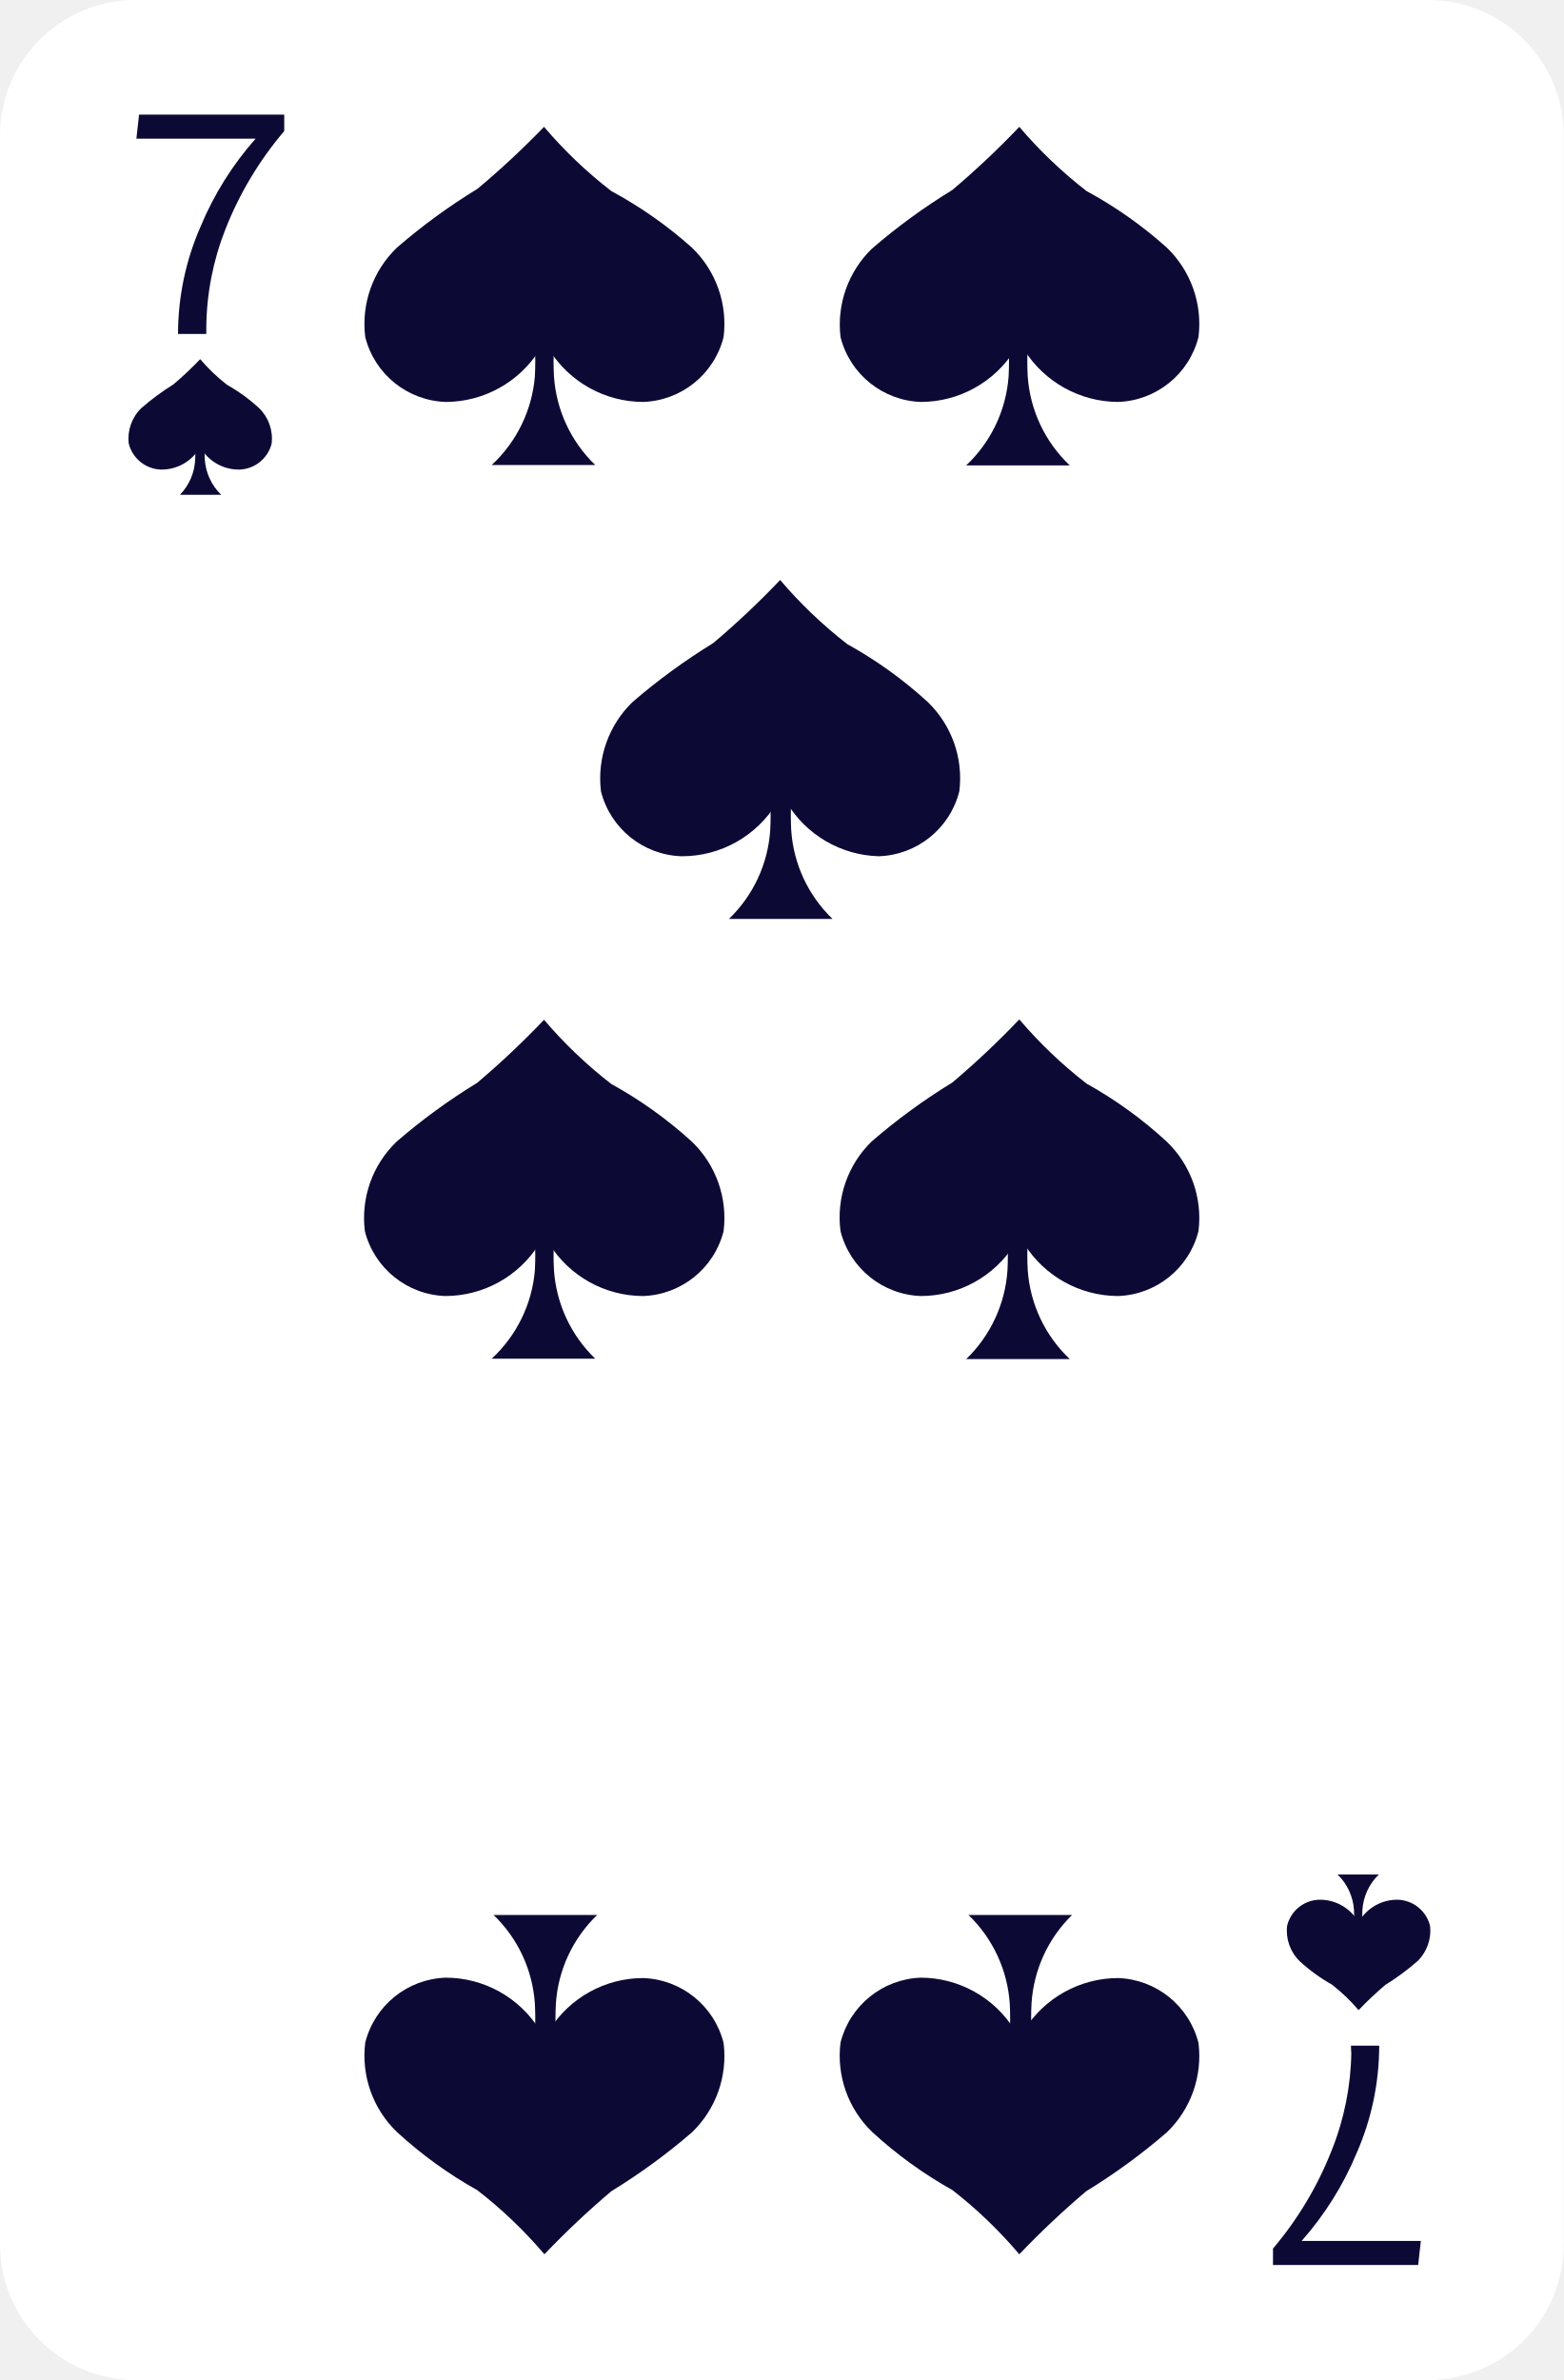
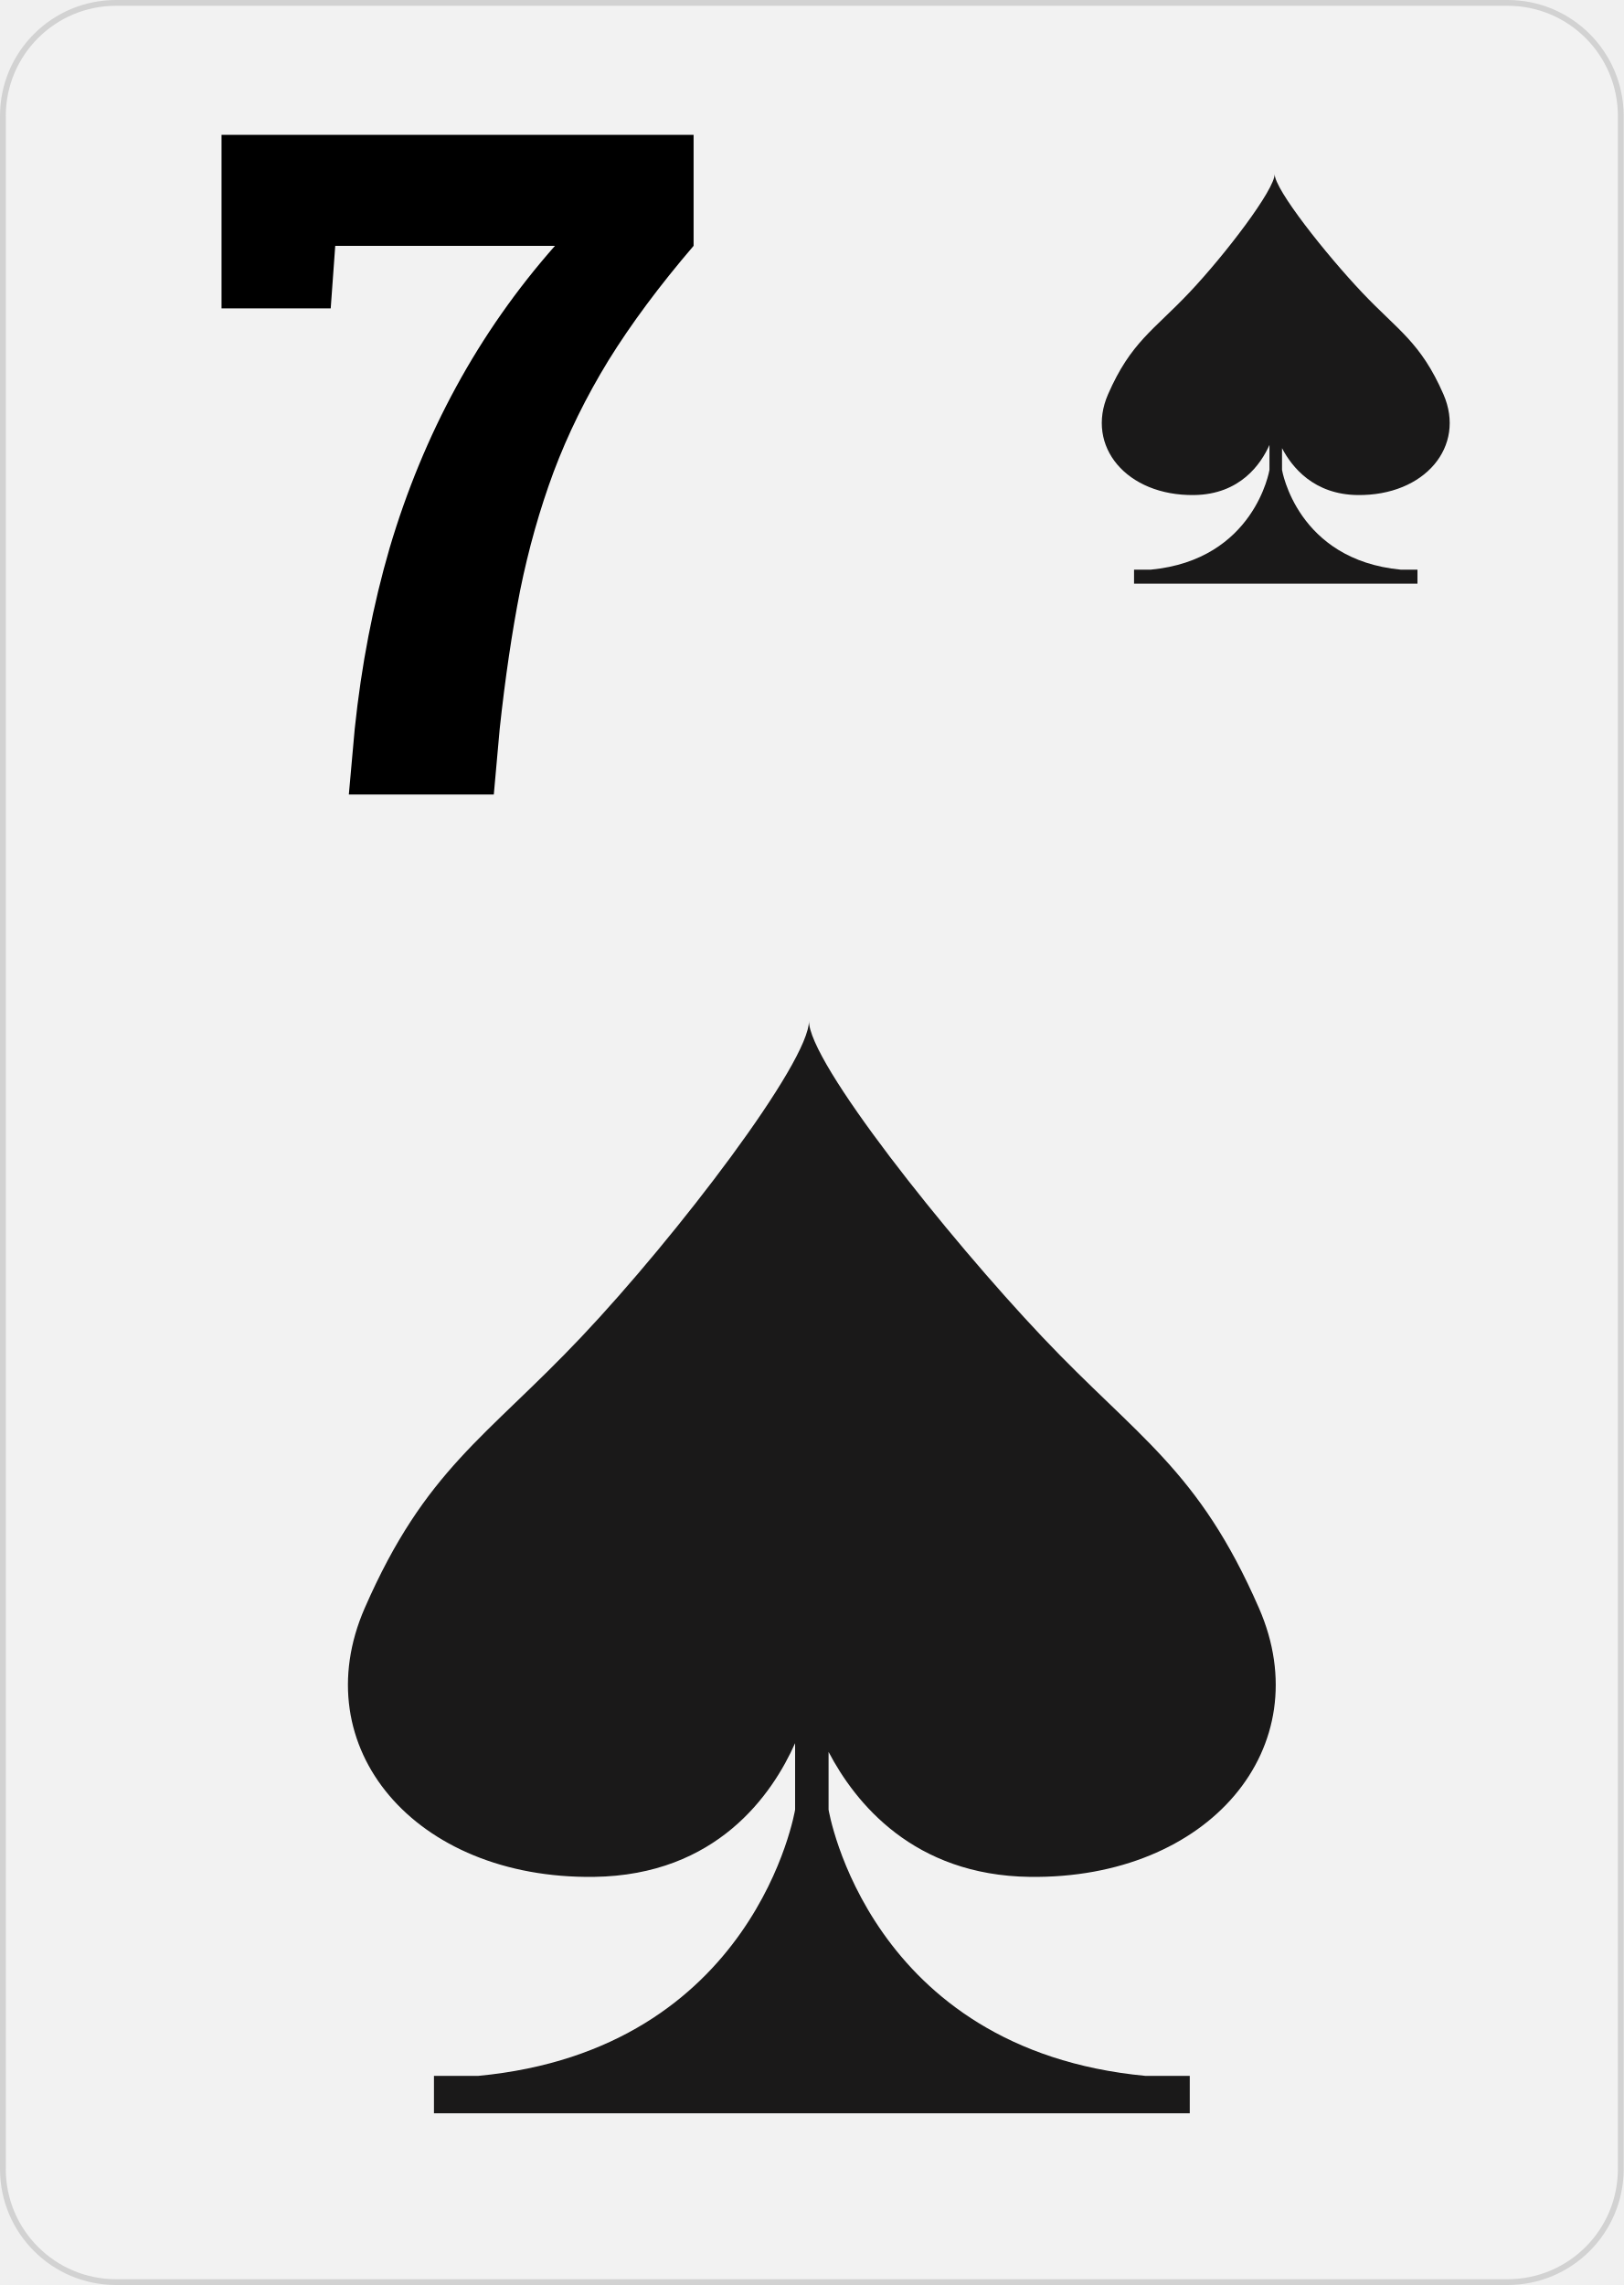
- <svg xmlns="http://www.w3.org/2000/svg" viewBox="0 0 40.93 62.29">
-   <defs>
-     <style>.cls-1{fill:#fff;}.cls-2{fill:#0c0a35;}</style>
-   </defs>
-   <g id="Calque_2" data-name="Calque 2">
-     <g id="Layer_1" data-name="Layer 1">
-       <rect class="cls-1" x="0.09" y="0.09" width="40.74" height="62.1" rx="3.45" ry="3.45" />
-       <path class="cls-1" d="M37.39,62.29H3.54A3.55,3.55,0,0,1,0,58.74V3.54A3.55,3.55,0,0,1,3.54,0H37.39a3.55,3.55,0,0,1,3.54,3.54v55.2A3.55,3.55,0,0,1,37.39,62.29ZM3.54.19A3.36,3.36,0,0,0,.19,3.54v55.2A3.36,3.36,0,0,0,3.54,62.1H37.39a3.36,3.36,0,0,0,3.36-3.36V3.54A3.36,3.36,0,0,0,37.39.19Z" />
-       <path class="cls-2" d="M35.44,50.65c0-.1,0-.25,0-.35a3.07,3.07,0,0,0,0-.31,1.42,1.42,0,0,0-.43-.93c.24,0,.84,0,1.08,0a1.42,1.42,0,0,0-.43.93,3.07,3.07,0,0,0,0,.31c0,.1,0,.25,0,.35Z" />
-       <path class="cls-2" d="M35.53,50.26a1.16,1.16,0,0,0-1-.54.89.89,0,0,0-.84.68,1.11,1.11,0,0,0,.33.93,4.48,4.48,0,0,0,.84.61,4.64,4.64,0,0,1,.7.67,9,9,0,0,1,.7-.66,6.47,6.47,0,0,0,.84-.62,1.11,1.11,0,0,0,.33-.93.9.9,0,0,0-.84-.68,1.16,1.16,0,0,0-1,.54Z" />
-       <path class="cls-2" d="M5.36,11.36c0,.1,0,.25,0,.35a2.89,2.89,0,0,0,0,.31,1.42,1.42,0,0,0,.43.93c-.24,0-.84,0-1.08,0A1.42,1.42,0,0,0,5.11,12a3,3,0,0,0,0-.31c0-.1,0-.25,0-.35Z" />
-       <path class="cls-2" d="M5.27,11.75a1.16,1.16,0,0,0,1,.54.9.9,0,0,0,.84-.68,1.11,1.11,0,0,0-.33-.93,4.49,4.49,0,0,0-.84-.61,4.74,4.74,0,0,1-.7-.67,9.14,9.14,0,0,1-.7.66,6.55,6.55,0,0,0-.84.62,1.11,1.11,0,0,0-.33.93.9.9,0,0,0,.84.68,1.16,1.16,0,0,0,1-.54Z" />
-       <path class="cls-2" d="M5.4,8.74H4.66a7,7,0,0,1,.59-2.81A8.23,8.23,0,0,1,6.69,3.63H3.57L3.64,3h3.8v.43A9.11,9.11,0,0,0,5.9,6,7.17,7.17,0,0,0,5.4,8.55S5.4,8.66,5.4,8.74Z" />
-       <path class="cls-2" d="M35.36,53.54h.74a7,7,0,0,1-.59,2.81,8.26,8.26,0,0,1-1.44,2.3h3.12l-.07.63h-3.8v-.43a9.15,9.15,0,0,0,1.54-2.58,7.15,7.15,0,0,0,.51-2.54S35.36,53.63,35.36,53.54Z" />
-       <path class="cls-2" d="M14.6,8.19c0,.26-.1.63-.1.88a7.23,7.23,0,0,0,0,.78,3.55,3.55,0,0,0,1.08,2.32c-.6,0-2.11,0-2.71,0A3.56,3.56,0,0,0,14,9.85a7.2,7.2,0,0,0,0-.78c0-.26-.1-.62-.1-.88Z" />
-       <path class="cls-2" d="M14.38,9.16a2.91,2.91,0,0,0,2.45,1.36,2.25,2.25,0,0,0,2.11-1.7,2.77,2.77,0,0,0-.83-2.34A11.05,11.05,0,0,0,16,5a11.73,11.73,0,0,1-1.76-1.68A22.57,22.57,0,0,1,12.5,4.94a15.89,15.89,0,0,0-2.11,1.54,2.77,2.77,0,0,0-.83,2.34,2.25,2.25,0,0,0,2.11,1.7,2.91,2.91,0,0,0,2.45-1.36Z" />
-       <path class="cls-2" d="M27,8.19c0,.26-.1.63-.1.88a7.23,7.23,0,0,0,0,.78A3.55,3.55,0,0,0,28,12.18c-.6,0-2.11,0-2.71,0A3.56,3.56,0,0,0,26.4,9.85a7.49,7.49,0,0,0,0-.78c0-.26-.1-.62-.1-.88Z" />
-       <path class="cls-2" d="M26.81,9.16a2.92,2.92,0,0,0,2.45,1.36,2.25,2.25,0,0,0,2.11-1.7,2.77,2.77,0,0,0-.83-2.34A11,11,0,0,0,28.44,5a11.76,11.76,0,0,1-1.76-1.68,22.49,22.49,0,0,1-1.75,1.65,16,16,0,0,0-2.11,1.54A2.77,2.77,0,0,0,22,8.82a2.25,2.25,0,0,0,2.11,1.7,2.91,2.91,0,0,0,2.45-1.36Z" />
-       <path class="cls-2" d="M14.6,31.58c0,.26-.1.63-.1.88a7.23,7.23,0,0,0,0,.78,3.55,3.55,0,0,0,1.08,2.32c-.6,0-2.11,0-2.71,0A3.56,3.56,0,0,0,14,33.25a7.2,7.2,0,0,0,0-.78c0-.26-.1-.62-.1-.88Z" />
-       <path class="cls-2" d="M14.38,32.56a2.9,2.9,0,0,0,2.45,1.36,2.25,2.25,0,0,0,2.11-1.7,2.77,2.77,0,0,0-.83-2.34A11.05,11.05,0,0,0,16,28.37a11.74,11.74,0,0,1-1.76-1.68,22.59,22.59,0,0,1-1.75,1.65,15.89,15.89,0,0,0-2.11,1.54,2.77,2.77,0,0,0-.83,2.34,2.25,2.25,0,0,0,2.11,1.7,2.9,2.9,0,0,0,2.45-1.36Z" />
-       <path class="cls-2" d="M27,31.58c0,.26-.1.63-.1.88a7.23,7.23,0,0,0,0,.78A3.55,3.55,0,0,0,28,35.57c-.6,0-2.11,0-2.71,0a3.56,3.56,0,0,0,1.08-2.32,7.49,7.49,0,0,0,0-.78c0-.26-.1-.62-.1-.88Z" />
-       <path class="cls-2" d="M26.81,32.56a2.91,2.91,0,0,0,2.45,1.36,2.25,2.25,0,0,0,2.11-1.7,2.77,2.77,0,0,0-.83-2.34,11,11,0,0,0-2.1-1.52,11.77,11.77,0,0,1-1.76-1.68,22.51,22.51,0,0,1-1.75,1.65,16,16,0,0,0-2.11,1.54A2.77,2.77,0,0,0,22,32.22a2.25,2.25,0,0,0,2.11,1.7,2.9,2.9,0,0,0,2.45-1.36Z" />
-       <path class="cls-2" d="M26.33,54.1c0-.26.1-.63.1-.88a7.45,7.45,0,0,0,0-.78,3.55,3.55,0,0,0-1.08-2.32c.6,0,2.11,0,2.71,0A3.55,3.55,0,0,0,27,52.43a7.19,7.19,0,0,0,0,.78c0,.26.1.63.1.88Z" />
-       <path class="cls-2" d="M26.55,53.12a2.9,2.9,0,0,0-2.45-1.36A2.25,2.25,0,0,0,22,53.46a2.77,2.77,0,0,0,.83,2.34,11.12,11.12,0,0,0,2.1,1.52A11.73,11.73,0,0,1,26.68,59a22.57,22.57,0,0,1,1.75-1.65,16.11,16.11,0,0,0,2.11-1.54,2.77,2.77,0,0,0,.83-2.34,2.25,2.25,0,0,0-2.11-1.7,2.91,2.91,0,0,0-2.45,1.36Z" />
-       <path class="cls-2" d="M13.9,54.1c0-.26.1-.63.1-.88a7.16,7.16,0,0,0,0-.78,3.55,3.55,0,0,0-1.08-2.32c.6,0,2.11,0,2.71,0a3.54,3.54,0,0,0-1.08,2.32,7.19,7.19,0,0,0,0,.78c0,.26.1.63.1.88Z" />
-       <path class="cls-2" d="M14.12,53.12a2.9,2.9,0,0,0-2.45-1.36,2.25,2.25,0,0,0-2.11,1.7,2.77,2.77,0,0,0,.83,2.34,11.12,11.12,0,0,0,2.1,1.52A11.73,11.73,0,0,1,14.25,59,22.49,22.49,0,0,1,16,57.35a16.13,16.13,0,0,0,2.11-1.54,2.77,2.77,0,0,0,.83-2.34,2.25,2.25,0,0,0-2.11-1.7,2.9,2.9,0,0,0-2.45,1.36Z" />
-       <path class="cls-2" d="M20.81,20.07c0,.26-.1.63-.1.88a7.19,7.19,0,0,0,0,.78,3.55,3.55,0,0,0,1.08,2.32c-.6,0-2.11,0-2.71,0a3.55,3.55,0,0,0,1.08-2.32,7.19,7.19,0,0,0,0-.78c0-.26-.1-.62-.1-.88Z" />
-       <path class="cls-2" d="M20.59,21A2.9,2.9,0,0,0,23,22.41a2.25,2.25,0,0,0,2.11-1.7,2.77,2.77,0,0,0-.83-2.34,11,11,0,0,0-2.1-1.51,11.81,11.81,0,0,1-1.76-1.68,22.26,22.26,0,0,1-1.75,1.65,16.29,16.29,0,0,0-2.11,1.54,2.78,2.78,0,0,0-.83,2.34,2.25,2.25,0,0,0,2.11,1.7A2.9,2.9,0,0,0,20.34,21Z" />
-     </g>
-   </g>
+ <svg xmlns="http://www.w3.org/2000/svg" width="280" height="394" viewBox="0 0 280 394" fill="none">
+   <rect x="0.5" y="0.5" width="279" height="393" rx="19.5" fill="#F2F2F2" stroke="#D2D2D2" />
+   <path d="M60.156 137L61.172 125.672C62.318 114.734 64.323 104.344 67.188 94.5C70.104 84.656 73.932 75.385 78.672 66.688C83.412 57.99 89.088 49.891 95.703 42.391H57.812L57.031 53.172H38.203V23.25H119.609V42.391C113.724 49.266 108.828 55.854 104.922 62.156C101.068 68.458 97.917 74.865 95.469 81.375C93.073 87.833 91.146 94.656 89.688 101.844C88.281 109.031 87.109 116.974 86.172 125.672L85.156 137H60.156Z" fill="black" />
+   <path fill-rule="evenodd" clip-rule="evenodd" d="M177.59 323.627C208.539 324.026 227.578 301.253 217.106 277.281C206.633 253.309 196.193 247.915 179.754 230.536C163.306 213.156 139.39 183.091 139.503 176C139.624 183.091 116.693 213.156 100.246 230.536C83.806 247.915 73.374 253.309 62.894 277.281C52.421 301.253 71.469 324.026 102.409 323.627C123.653 323.352 133.213 309.336 137.113 300.573L137.113 312.042C137.113 312.042 130.331 353.412 82.466 357.941L74.835 357.941L74.835 364.387L205.172 364.387L205.172 357.941L197.534 357.941C149.677 353.412 142.886 312.042 142.886 312.042L142.886 302.079C147.481 310.851 157.525 323.368 177.59 323.627Z" fill="#1A1919" />
+   <path fill-rule="evenodd" clip-rule="evenodd" d="M234.096 85.36C245.702 85.51 252.842 76.97 248.915 67.98C244.987 58.991 241.072 56.968 234.908 50.451C228.74 43.934 219.771 32.659 219.814 30C219.859 32.659 211.26 43.934 205.092 50.451C198.927 56.968 195.015 58.991 191.085 67.98C187.158 76.97 194.301 85.51 205.904 85.36C213.87 85.257 217.455 80.001 218.917 76.715L218.917 81.016C218.917 81.016 216.374 96.529 198.425 98.228L195.563 98.228L195.563 100.645L244.439 100.645L244.439 98.228L241.575 98.228C223.629 96.529 221.082 81.016 221.082 81.016L221.082 77.279C222.805 80.569 226.572 85.263 234.096 85.36Z" fill="#1A1919" />
</svg>
